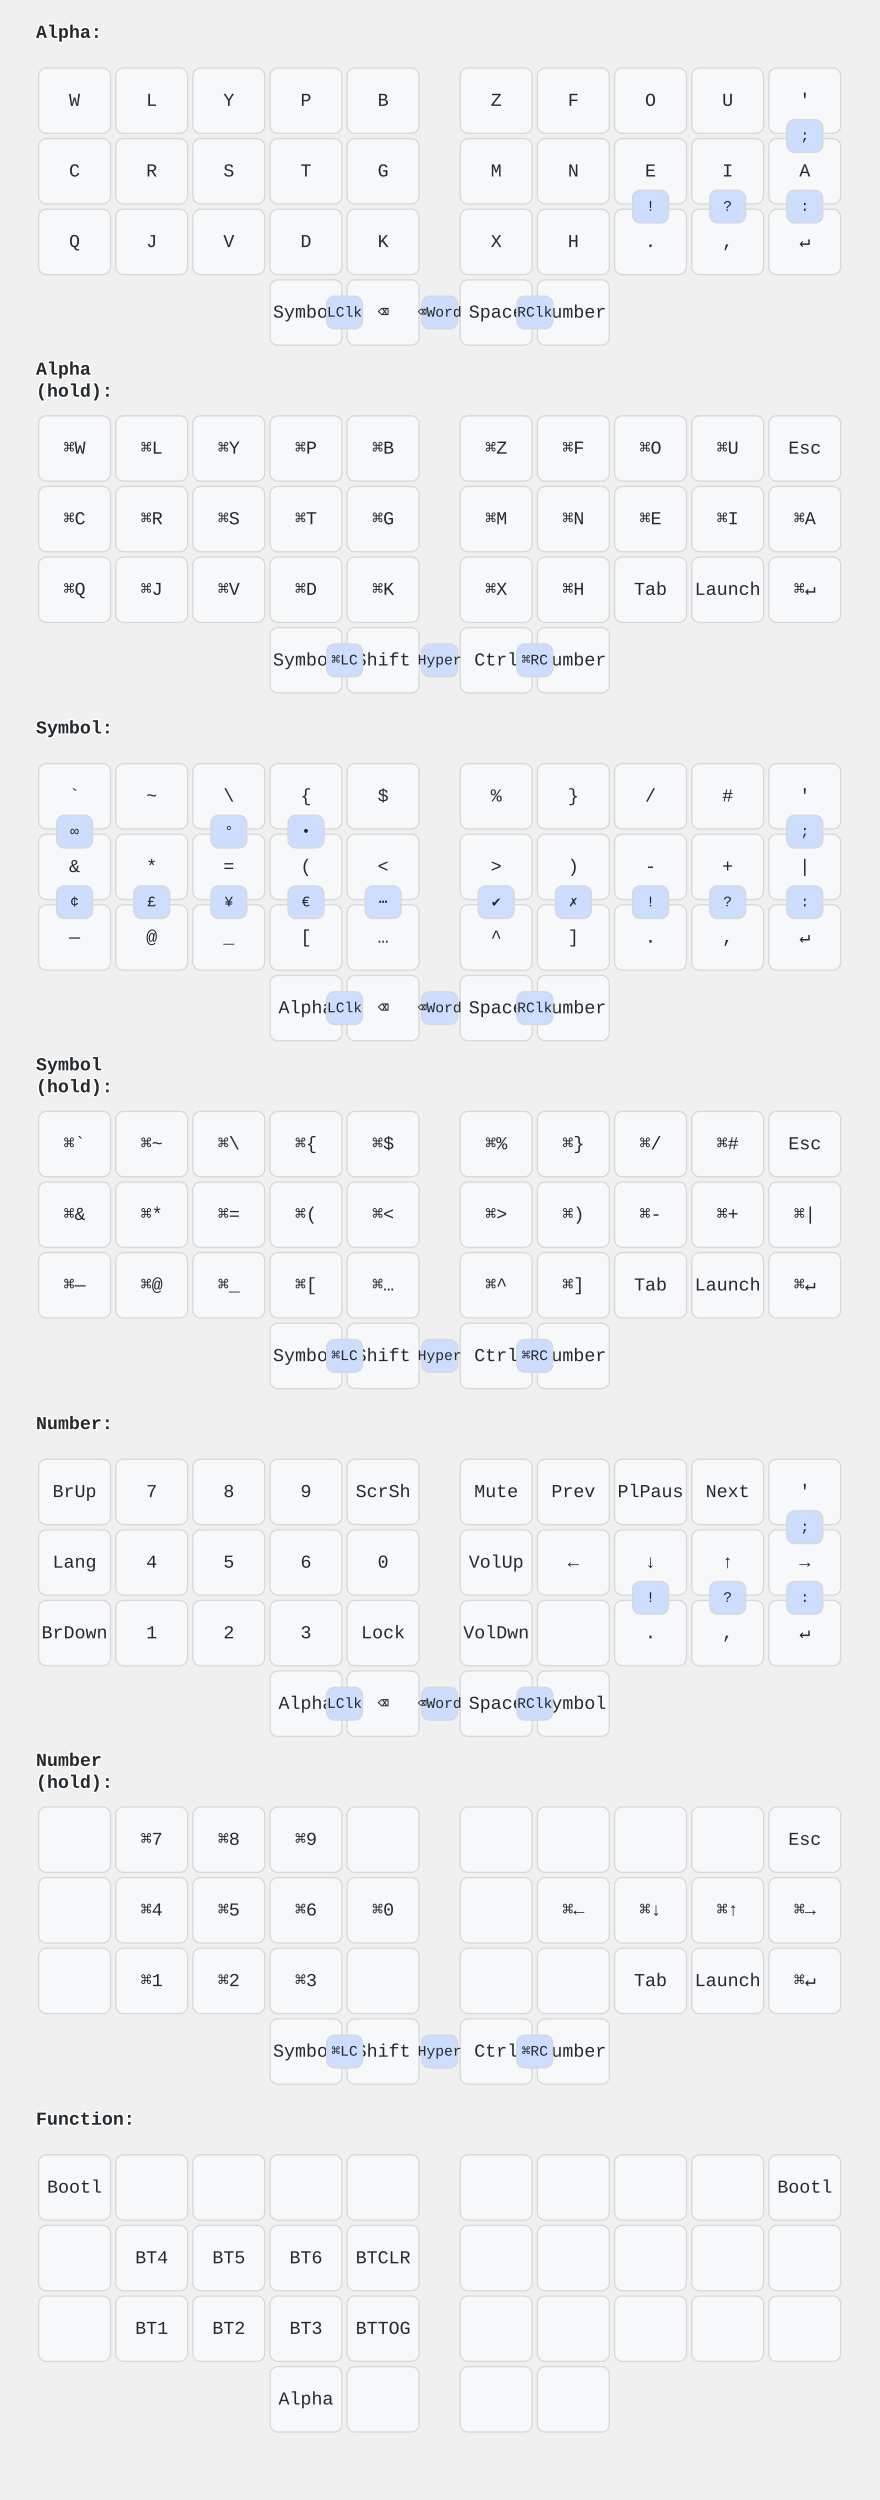
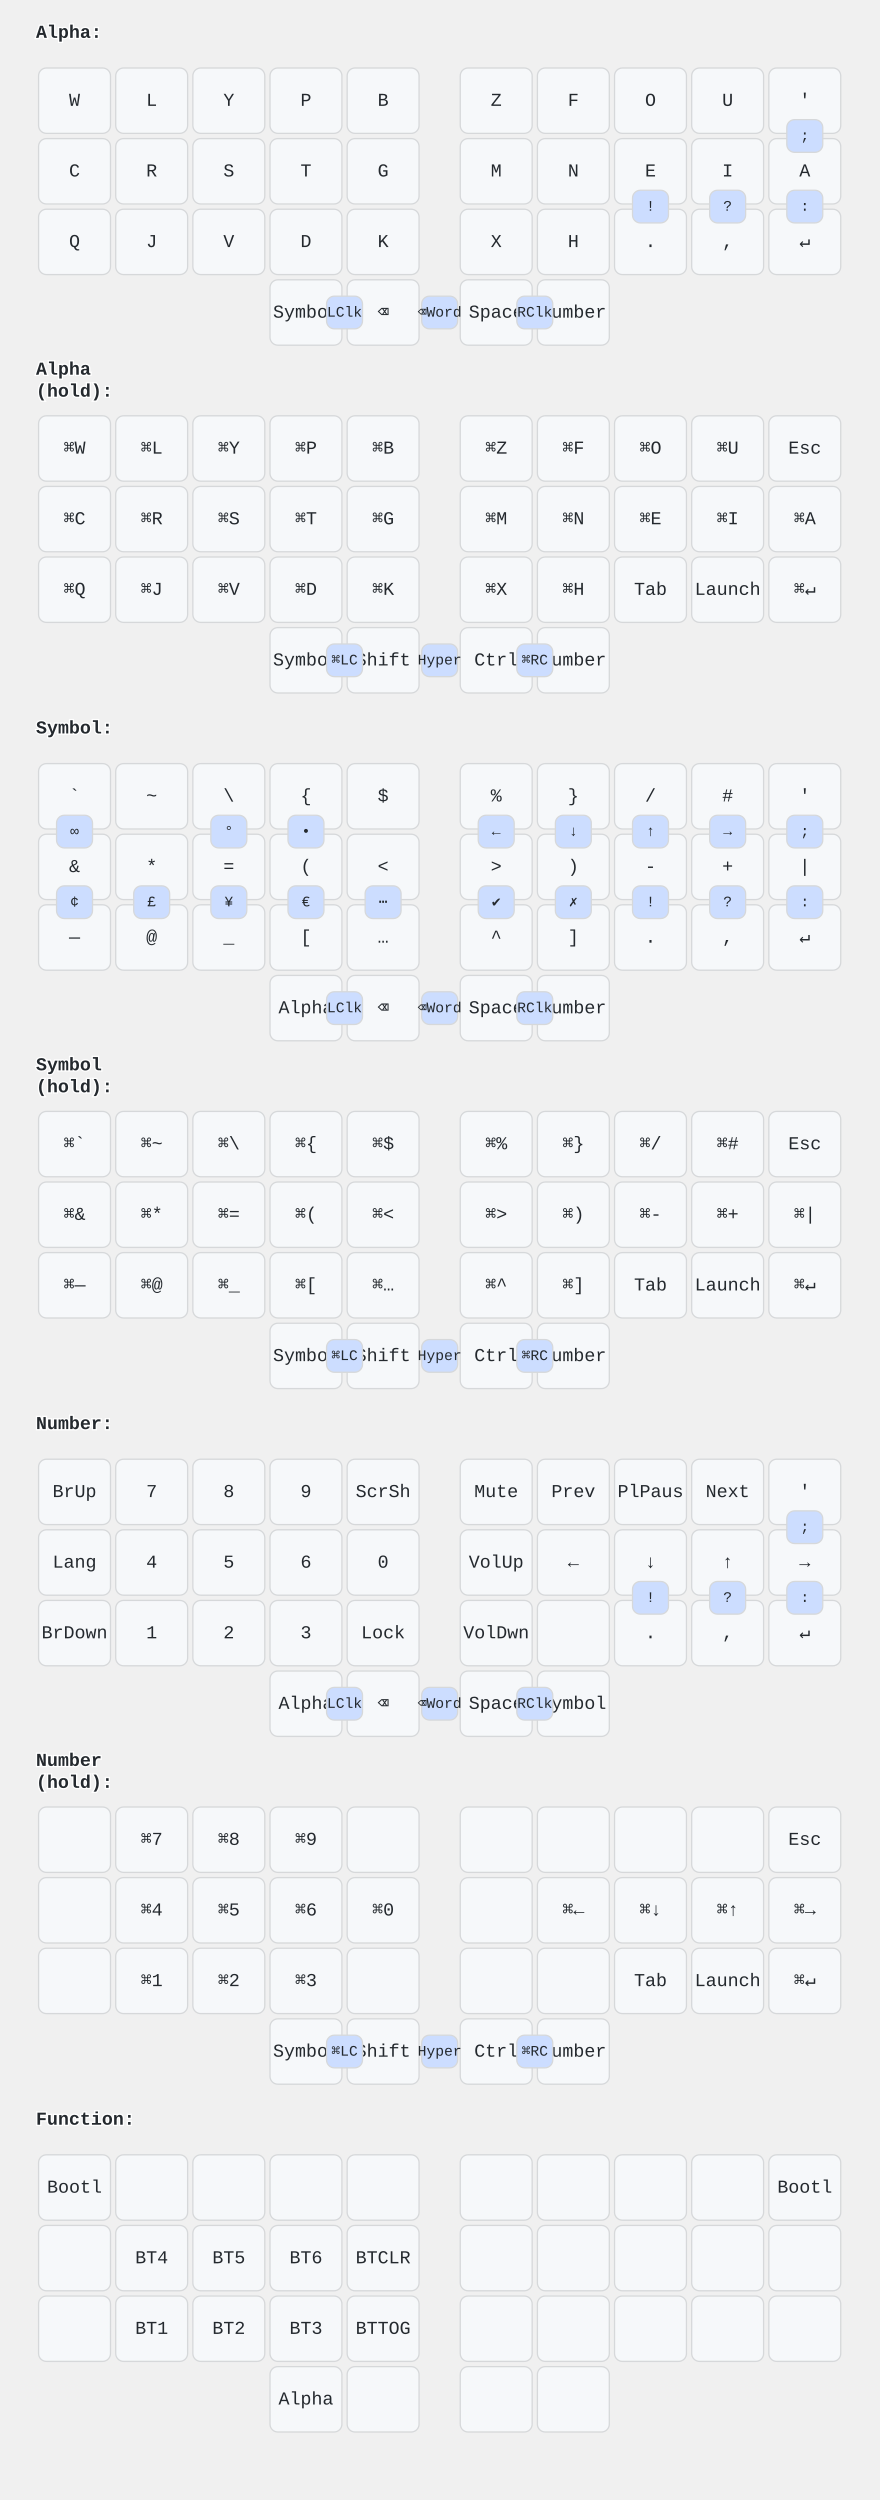
<svg xmlns="http://www.w3.org/2000/svg" width="672.5" height="1912" viewBox="0 0 672.5 1912">
  <style>
    svg {
        font-family: Menlo,SFMono-Regular,Consolas,Liberation Mono,monospace;
        font-size: 14px;
        font-kerning: normal;
        text-rendering: optimizeLegibility;
        fill: #24292e;
    }

    rect {
        fill: #f6f8fa;
        stroke: #d6d8da;
        stroke-width: 1;
    }

    .held {
        fill: #fdd;
    }

    .combo {
        fill: #cdf;
    }

    .ghost {
        fill: #ddd;
    }

    text {
        text-anchor: middle;
        dominant-baseline: middle;
    }

    .label {
        font-weight: bold;
        text-anchor: start;
        stroke: white;
        stroke-width: 2;
        paint-order: stroke;
    }

    .small {
        font-size: 80%;
    }
</style>
  <text x="27.5" y="25.0" class="label">Alpha:</text>
  <rect rx="6" ry="6" x="29.5" y="52" width="55" height="50" />
  <text x="57.0" y="77.0">W</text>
  <rect rx="6" ry="6" x="88.5" y="52" width="55" height="50" />
  <text x="116.0" y="77.0">L</text>
  <rect rx="6" ry="6" x="147.5" y="52" width="55" height="50" />
  <text x="175.0" y="77.0">Y</text>
  <rect rx="6" ry="6" x="206.5" y="52" width="55" height="50" />
  <text x="234.0" y="77.0">P</text>
  <rect rx="6" ry="6" x="265.5" y="52" width="55" height="50" />
  <text x="293.0" y="77.0">B</text>
  <rect rx="6" ry="6" x="29.5" y="106" width="55" height="50" />
  <text x="57.0" y="131.0">C</text>
  <rect rx="6" ry="6" x="88.5" y="106" width="55" height="50" />
  <text x="116.0" y="131.0">R</text>
  <rect rx="6" ry="6" x="147.5" y="106" width="55" height="50" />
  <text x="175.0" y="131.0">S</text>
  <rect rx="6" ry="6" x="206.5" y="106" width="55" height="50" />
  <text x="234.0" y="131.0">T</text>
  <rect rx="6" ry="6" x="265.5" y="106" width="55" height="50" />
  <text x="293.0" y="131.0">G</text>
  <rect rx="6" ry="6" x="29.5" y="160" width="55" height="50" />
  <text x="57.0" y="185.0">Q</text>
  <rect rx="6" ry="6" x="88.5" y="160" width="55" height="50" />
  <text x="116.0" y="185.0">J</text>
  <rect rx="6" ry="6" x="147.5" y="160" width="55" height="50" />
  <text x="175.0" y="185.0">V</text>
  <rect rx="6" ry="6" x="206.5" y="160" width="55" height="50" />
  <text x="234.0" y="185.0">D</text>
  <rect rx="6" ry="6" x="265.5" y="160" width="55" height="50" />
  <text x="293.0" y="185.0">K</text>
  <rect rx="6" ry="6" x="352.0" y="52" width="55" height="50" />
  <text x="379.5" y="77.0">Z</text>
  <rect rx="6" ry="6" x="411.0" y="52" width="55" height="50" />
  <text x="438.5" y="77.0">F</text>
  <rect rx="6" ry="6" x="470.0" y="52" width="55" height="50" />
  <text x="497.5" y="77.0">O</text>
  <rect rx="6" ry="6" x="529.0" y="52" width="55" height="50" />
  <text x="556.5" y="77.0">U</text>
  <rect rx="6" ry="6" x="588.0" y="52" width="55" height="50" />
  <text x="615.5" y="77.0">'</text>
  <rect rx="6" ry="6" x="352.0" y="106" width="55" height="50" />
  <text x="379.5" y="131.0">M</text>
  <rect rx="6" ry="6" x="411.0" y="106" width="55" height="50" />
  <text x="438.5" y="131.0">N</text>
  <rect rx="6" ry="6" x="470.0" y="106" width="55" height="50" />
  <text x="497.5" y="131.0">E</text>
  <rect rx="6" ry="6" x="529.0" y="106" width="55" height="50" />
  <text x="556.5" y="131.0">I</text>
  <rect rx="6" ry="6" x="588.0" y="106" width="55" height="50" />
  <text x="615.5" y="131.0">A</text>
  <rect rx="6" ry="6" x="352.0" y="160" width="55" height="50" />
  <text x="379.5" y="185.0">X</text>
  <rect rx="6" ry="6" x="411.0" y="160" width="55" height="50" />
  <text x="438.5" y="185.0">H</text>
  <rect rx="6" ry="6" x="470.0" y="160" width="55" height="50" />
  <text x="497.5" y="185.0">.</text>
  <rect rx="6" ry="6" x="529.0" y="160" width="55" height="50" />
  <text x="556.5" y="185.0">,</text>
  <rect rx="6" ry="6" x="588.0" y="160" width="55" height="50" />
  <text x="615.5" y="185.0">↵</text>
  <rect rx="6" ry="6" x="206.5" y="214" width="55" height="50" />
  <text x="234.0" y="239.0">Symbol</text>
  <rect rx="6" ry="6" x="265.5" y="214" width="55" height="50" />
  <text x="293.0" y="239.0">⌫</text>
  <rect rx="6" ry="6" x="352.0" y="214" width="55" height="50" />
  <text x="379.5" y="239.0">Space</text>
  <rect rx="6" ry="6" x="411.0" y="214" width="55" height="50" />
  <text x="438.5" y="239.0">Number</text>
  <rect rx="6" ry="6" x="483.75" y="145.5" width="27.5" height="25.0" class="combo" />
  <text x="497.5" y="158.0" class="small">!</text>
  <rect rx="6" ry="6" x="542.75" y="145.5" width="27.5" height="25.0" class="combo" />
  <text x="556.5" y="158.0" class="small">?</text>
  <rect rx="6" ry="6" x="601.75" y="145.5" width="27.5" height="25.0" class="combo" />
  <text x="615.5" y="158.0" class="small">:</text>
  <rect rx="6" ry="6" x="601.75" y="91.5" width="27.5" height="25.0" class="combo" />
  <text x="615.5" y="104.0" class="small">;</text>
  <rect rx="6" ry="6" x="322.5" y="226.5" width="27.5" height="25.0" class="combo" />
  <text x="336.25" y="239.0" class="small">⌫Word</text>
  <rect rx="6" ry="6" x="249.75" y="226.5" width="27.5" height="25.0" class="combo" />
  <text x="263.5" y="239.0" class="small">LClk</text>
  <rect rx="6" ry="6" x="395.25" y="226.5" width="27.5" height="25.0" class="combo" />
  <text x="409.0" y="239.0" class="small">RClk</text>
  <text x="27.5" y="291.0" class="label">
    <tspan x="27.5" dy="-0.6em">Alpha</tspan>
    <tspan x="27.5" dy="1.2em">(hold):</tspan>
  </text>
  <rect rx="6" ry="6" x="29.5" y="318" width="55" height="50" />
  <text x="57.0" y="343.0">⌘W</text>
  <rect rx="6" ry="6" x="88.5" y="318" width="55" height="50" />
  <text x="116.0" y="343.0">⌘L</text>
  <rect rx="6" ry="6" x="147.5" y="318" width="55" height="50" />
  <text x="175.0" y="343.0">⌘Y</text>
  <rect rx="6" ry="6" x="206.5" y="318" width="55" height="50" />
  <text x="234.0" y="343.0">⌘P</text>
  <rect rx="6" ry="6" x="265.5" y="318" width="55" height="50" />
  <text x="293.0" y="343.0">⌘B</text>
  <rect rx="6" ry="6" x="29.5" y="372" width="55" height="50" />
  <text x="57.0" y="397.0">⌘C</text>
  <rect rx="6" ry="6" x="88.5" y="372" width="55" height="50" />
  <text x="116.0" y="397.0">⌘R</text>
  <rect rx="6" ry="6" x="147.5" y="372" width="55" height="50" />
  <text x="175.0" y="397.0">⌘S</text>
  <rect rx="6" ry="6" x="206.5" y="372" width="55" height="50" />
  <text x="234.0" y="397.0">⌘T</text>
  <rect rx="6" ry="6" x="265.5" y="372" width="55" height="50" />
  <text x="293.0" y="397.0">⌘G</text>
  <rect rx="6" ry="6" x="29.5" y="426" width="55" height="50" />
  <text x="57.0" y="451.0">⌘Q</text>
  <rect rx="6" ry="6" x="88.5" y="426" width="55" height="50" />
  <text x="116.0" y="451.0">⌘J</text>
  <rect rx="6" ry="6" x="147.5" y="426" width="55" height="50" />
  <text x="175.0" y="451.0">⌘V</text>
  <rect rx="6" ry="6" x="206.5" y="426" width="55" height="50" />
  <text x="234.0" y="451.0">⌘D</text>
  <rect rx="6" ry="6" x="265.5" y="426" width="55" height="50" />
  <text x="293.0" y="451.0">⌘K</text>
  <rect rx="6" ry="6" x="352.0" y="318" width="55" height="50" />
  <text x="379.5" y="343.0">⌘Z</text>
  <rect rx="6" ry="6" x="411.0" y="318" width="55" height="50" />
  <text x="438.5" y="343.0">⌘F</text>
  <rect rx="6" ry="6" x="470.0" y="318" width="55" height="50" />
  <text x="497.5" y="343.0">⌘O</text>
  <rect rx="6" ry="6" x="529.0" y="318" width="55" height="50" />
  <text x="556.5" y="343.0">⌘U</text>
  <rect rx="6" ry="6" x="588.0" y="318" width="55" height="50" />
  <text x="615.5" y="343.0">Esc</text>
  <rect rx="6" ry="6" x="352.0" y="372" width="55" height="50" />
  <text x="379.5" y="397.0">⌘M</text>
  <rect rx="6" ry="6" x="411.0" y="372" width="55" height="50" />
  <text x="438.5" y="397.0">⌘N</text>
  <rect rx="6" ry="6" x="470.0" y="372" width="55" height="50" />
  <text x="497.5" y="397.0">⌘E</text>
  <rect rx="6" ry="6" x="529.0" y="372" width="55" height="50" />
  <text x="556.5" y="397.0">⌘I</text>
  <rect rx="6" ry="6" x="588.0" y="372" width="55" height="50" />
  <text x="615.5" y="397.0">⌘A</text>
  <rect rx="6" ry="6" x="352.0" y="426" width="55" height="50" />
  <text x="379.5" y="451.0">⌘X</text>
  <rect rx="6" ry="6" x="411.0" y="426" width="55" height="50" />
  <text x="438.5" y="451.0">⌘H</text>
  <rect rx="6" ry="6" x="470.0" y="426" width="55" height="50" />
  <text x="497.5" y="451.0">Tab</text>
  <rect rx="6" ry="6" x="529.0" y="426" width="55" height="50" />
  <text x="556.5" y="451.0">Launch</text>
  <rect rx="6" ry="6" x="588.0" y="426" width="55" height="50" />
  <text x="615.5" y="451.0">⌘↵</text>
  <rect rx="6" ry="6" x="206.5" y="480" width="55" height="50" />
  <text x="234.0" y="505.0">Symbol</text>
  <rect rx="6" ry="6" x="265.5" y="480" width="55" height="50" />
  <text x="293.0" y="505.0">Shift</text>
  <rect rx="6" ry="6" x="352.0" y="480" width="55" height="50" />
  <text x="379.5" y="505.0">Ctrl</text>
  <rect rx="6" ry="6" x="411.0" y="480" width="55" height="50" />
  <text x="438.5" y="505.0">Number</text>
  <rect rx="6" ry="6" x="322.5" y="492.5" width="27.5" height="25.0" class="combo" />
  <text x="336.25" y="505.0" class="small">Hyper</text>
  <rect rx="6" ry="6" x="249.75" y="492.5" width="27.5" height="25.0" class="combo" />
  <text x="263.5" y="505.0" class="small">⌘LC</text>
  <rect rx="6" ry="6" x="395.25" y="492.5" width="27.5" height="25.0" class="combo" />
  <text x="409.0" y="505.0" class="small">⌘RC</text>
  <text x="27.5" y="557.0" class="label">Symbol:</text>
  <rect rx="6" ry="6" x="29.5" y="584" width="55" height="50" />
  <text x="57.0" y="609.0">`</text>
  <rect rx="6" ry="6" x="88.5" y="584" width="55" height="50" />
  <text x="116.0" y="609.0">~</text>
  <rect rx="6" ry="6" x="147.5" y="584" width="55" height="50" />
  <text x="175.0" y="609.0">\</text>
  <rect rx="6" ry="6" x="206.5" y="584" width="55" height="50" />
  <text x="234.0" y="609.0">{</text>
  <rect rx="6" ry="6" x="265.5" y="584" width="55" height="50" />
  <text x="293.0" y="609.0">$</text>
  <rect rx="6" ry="6" x="29.5" y="638" width="55" height="50" />
  <text x="57.0" y="663.0">&amp;</text>
  <rect rx="6" ry="6" x="88.5" y="638" width="55" height="50" />
  <text x="116.0" y="663.0">*</text>
  <rect rx="6" ry="6" x="147.5" y="638" width="55" height="50" />
  <text x="175.0" y="663.0">=</text>
  <rect rx="6" ry="6" x="206.5" y="638" width="55" height="50" />
  <text x="234.0" y="663.0">(</text>
  <rect rx="6" ry="6" x="265.5" y="638" width="55" height="50" />
  <text x="293.0" y="663.0">&lt;</text>
  <rect rx="6" ry="6" x="29.5" y="692" width="55" height="50" />
  <text x="57.0" y="717.0">—</text>
  <rect rx="6" ry="6" x="88.5" y="692" width="55" height="50" />
  <text x="116.0" y="717.0">@</text>
  <rect rx="6" ry="6" x="147.5" y="692" width="55" height="50" />
  <text x="175.0" y="717.0">_</text>
  <rect rx="6" ry="6" x="206.5" y="692" width="55" height="50" />
  <text x="234.0" y="717.0">[</text>
  <rect rx="6" ry="6" x="265.5" y="692" width="55" height="50" />
  <text x="293.0" y="717.0">…</text>
  <rect rx="6" ry="6" x="352.0" y="584" width="55" height="50" />
  <text x="379.5" y="609.0">%</text>
  <rect rx="6" ry="6" x="411.0" y="584" width="55" height="50" />
  <text x="438.5" y="609.0">}</text>
  <rect rx="6" ry="6" x="470.0" y="584" width="55" height="50" />
  <text x="497.5" y="609.0">/</text>
  <rect rx="6" ry="6" x="529.0" y="584" width="55" height="50" />
  <text x="556.5" y="609.0">#</text>
  <rect rx="6" ry="6" x="588.0" y="584" width="55" height="50" />
  <text x="615.5" y="609.0">'</text>
  <rect rx="6" ry="6" x="352.0" y="638" width="55" height="50" />
  <text x="379.5" y="663.0">&gt;</text>
  <rect rx="6" ry="6" x="411.0" y="638" width="55" height="50" />
  <text x="438.5" y="663.0">)</text>
  <rect rx="6" ry="6" x="470.0" y="638" width="55" height="50" />
  <text x="497.5" y="663.0">-</text>
  <rect rx="6" ry="6" x="529.0" y="638" width="55" height="50" />
  <text x="556.5" y="663.0">+</text>
  <rect rx="6" ry="6" x="588.0" y="638" width="55" height="50" />
  <text x="615.5" y="663.0">|</text>
  <rect rx="6" ry="6" x="352.0" y="692" width="55" height="50" />
  <text x="379.5" y="717.0">^</text>
  <rect rx="6" ry="6" x="411.0" y="692" width="55" height="50" />
  <text x="438.5" y="717.0">]</text>
  <rect rx="6" ry="6" x="470.0" y="692" width="55" height="50" />
  <text x="497.5" y="717.0">.</text>
  <rect rx="6" ry="6" x="529.0" y="692" width="55" height="50" />
  <text x="556.5" y="717.0">,</text>
  <rect rx="6" ry="6" x="588.0" y="692" width="55" height="50" />
  <text x="615.5" y="717.0">↵</text>
  <rect rx="6" ry="6" x="206.5" y="746" width="55" height="50" />
  <text x="234.0" y="771.0">Alpha</text>
  <rect rx="6" ry="6" x="265.5" y="746" width="55" height="50" />
  <text x="293.0" y="771.0">⌫</text>
  <rect rx="6" ry="6" x="352.0" y="746" width="55" height="50" />
  <text x="379.5" y="771.0">Space</text>
  <rect rx="6" ry="6" x="411.0" y="746" width="55" height="50" />
  <text x="438.5" y="771.0">Number</text>
  <rect rx="6" ry="6" x="483.75" y="677.5" width="27.5" height="25.0" class="combo" />
  <text x="497.5" y="690.0" class="small">!</text>
  <rect rx="6" ry="6" x="542.75" y="677.5" width="27.5" height="25.0" class="combo" />
  <text x="556.5" y="690.0" class="small">?</text>
  <rect rx="6" ry="6" x="601.75" y="677.5" width="27.5" height="25.0" class="combo" />
  <text x="615.5" y="690.0" class="small">:</text>
  <rect rx="6" ry="6" x="601.75" y="623.5" width="27.5" height="25.0" class="combo" />
  <text x="615.5" y="636.0" class="small">;</text>
  <rect rx="6" ry="6" x="43.25" y="677.5" width="27.5" height="25.0" class="combo" />
  <text x="57.0" y="690.0" class="small">¢</text>
  <rect rx="6" ry="6" x="102.25" y="677.5" width="27.5" height="25.0" class="combo" />
  <text x="116.0" y="690.0" class="small">£</text>
  <rect rx="6" ry="6" x="161.25" y="677.5" width="27.5" height="25.0" class="combo" />
  <text x="175.0" y="690.0" class="small">¥</text>
  <rect rx="6" ry="6" x="220.25" y="677.5" width="27.5" height="25.0" class="combo" />
  <text x="234.0" y="690.0" class="small">€</text>
  <rect rx="6" ry="6" x="220.25" y="623.5" width="27.5" height="25.0" class="combo" />
  <text x="234.0" y="636.0" class="small">•</text>
  <rect rx="6" ry="6" x="161.25" y="623.5" width="27.5" height="25.0" class="combo" />
  <text x="175.0" y="636.0" class="small">°</text>
  <rect rx="6" ry="6" x="43.25" y="623.5" width="27.5" height="25.0" class="combo" />
  <text x="57.0" y="636.0" class="small">∞</text>
  <rect rx="6" ry="6" x="279.25" y="677.5" width="27.5" height="25.0" class="combo" />
  <text x="293.0" y="690.0" class="small">⋯</text>
  <rect rx="6" ry="6" x="365.75" y="677.5" width="27.5" height="25.0" class="combo" />
  <text x="379.5" y="690.0" class="small">✔</text>
  <rect rx="6" ry="6" x="424.75" y="677.5" width="27.5" height="25.0" class="combo" />
  <text x="438.5" y="690.0" class="small">✗</text>
+   <rect rx="6" ry="6" x="365.75" y="623.5" width="27.5" height="25.0" class="combo" />
+   <text x="379.5" y="636.0" class="small">←</text>
+   <rect rx="6" ry="6" x="424.75" y="623.5" width="27.5" height="25.0" class="combo" />
+   <text x="438.5" y="636.0" class="small">↓</text>
+   <rect rx="6" ry="6" x="483.75" y="623.5" width="27.5" height="25.0" class="combo" />
+   <text x="497.5" y="636.0" class="small">↑</text>
+   <rect rx="6" ry="6" x="542.75" y="623.5" width="27.5" height="25.0" class="combo" />
+   <text x="556.5" y="636.0" class="small">→</text>
  <rect rx="6" ry="6" x="322.5" y="758.5" width="27.5" height="25.0" class="combo" />
  <text x="336.25" y="771.0" class="small">⌫Word</text>
  <rect rx="6" ry="6" x="249.75" y="758.5" width="27.5" height="25.0" class="combo" />
  <text x="263.5" y="771.0" class="small">LClk</text>
  <rect rx="6" ry="6" x="395.25" y="758.5" width="27.5" height="25.0" class="combo" />
  <text x="409.0" y="771.0" class="small">RClk</text>
  <text x="27.5" y="823.0" class="label">
    <tspan x="27.5" dy="-0.6em">Symbol</tspan>
    <tspan x="27.5" dy="1.2em">(hold):</tspan>
  </text>
  <rect rx="6" ry="6" x="29.5" y="850" width="55" height="50" />
  <text x="57.0" y="875.0">⌘`</text>
  <rect rx="6" ry="6" x="88.5" y="850" width="55" height="50" />
  <text x="116.0" y="875.0">⌘~</text>
  <rect rx="6" ry="6" x="147.5" y="850" width="55" height="50" />
  <text x="175.0" y="875.0">⌘\</text>
  <rect rx="6" ry="6" x="206.5" y="850" width="55" height="50" />
  <text x="234.0" y="875.0">⌘{</text>
  <rect rx="6" ry="6" x="265.5" y="850" width="55" height="50" />
  <text x="293.0" y="875.0">⌘$</text>
  <rect rx="6" ry="6" x="29.5" y="904" width="55" height="50" />
  <text x="57.0" y="929.0">⌘&amp;</text>
  <rect rx="6" ry="6" x="88.5" y="904" width="55" height="50" />
  <text x="116.0" y="929.0">⌘*</text>
  <rect rx="6" ry="6" x="147.5" y="904" width="55" height="50" />
  <text x="175.0" y="929.0">⌘=</text>
  <rect rx="6" ry="6" x="206.5" y="904" width="55" height="50" />
  <text x="234.0" y="929.0">⌘(</text>
  <rect rx="6" ry="6" x="265.5" y="904" width="55" height="50" />
  <text x="293.0" y="929.0">⌘&lt;</text>
  <rect rx="6" ry="6" x="29.5" y="958" width="55" height="50" />
  <text x="57.0" y="983.0">⌘—</text>
  <rect rx="6" ry="6" x="88.5" y="958" width="55" height="50" />
  <text x="116.0" y="983.0">⌘@</text>
  <rect rx="6" ry="6" x="147.5" y="958" width="55" height="50" />
  <text x="175.0" y="983.0">⌘_</text>
  <rect rx="6" ry="6" x="206.5" y="958" width="55" height="50" />
  <text x="234.0" y="983.0">⌘[</text>
  <rect rx="6" ry="6" x="265.5" y="958" width="55" height="50" />
  <text x="293.0" y="983.0">⌘…</text>
  <rect rx="6" ry="6" x="352.0" y="850" width="55" height="50" />
  <text x="379.5" y="875.0">⌘%</text>
  <rect rx="6" ry="6" x="411.0" y="850" width="55" height="50" />
  <text x="438.5" y="875.0">⌘}</text>
  <rect rx="6" ry="6" x="470.0" y="850" width="55" height="50" />
  <text x="497.5" y="875.0">⌘/</text>
  <rect rx="6" ry="6" x="529.0" y="850" width="55" height="50" />
  <text x="556.5" y="875.0">⌘#</text>
  <rect rx="6" ry="6" x="588.0" y="850" width="55" height="50" />
  <text x="615.5" y="875.0">Esc</text>
  <rect rx="6" ry="6" x="352.0" y="904" width="55" height="50" />
  <text x="379.5" y="929.0">⌘&gt;</text>
  <rect rx="6" ry="6" x="411.0" y="904" width="55" height="50" />
  <text x="438.5" y="929.0">⌘)</text>
  <rect rx="6" ry="6" x="470.0" y="904" width="55" height="50" />
  <text x="497.5" y="929.0">⌘-</text>
  <rect rx="6" ry="6" x="529.0" y="904" width="55" height="50" />
  <text x="556.5" y="929.0">⌘+</text>
  <rect rx="6" ry="6" x="588.0" y="904" width="55" height="50" />
  <text x="615.5" y="929.0">⌘|</text>
  <rect rx="6" ry="6" x="352.0" y="958" width="55" height="50" />
  <text x="379.5" y="983.0">⌘^</text>
  <rect rx="6" ry="6" x="411.0" y="958" width="55" height="50" />
  <text x="438.5" y="983.0">⌘]</text>
  <rect rx="6" ry="6" x="470.0" y="958" width="55" height="50" />
  <text x="497.5" y="983.0">Tab</text>
  <rect rx="6" ry="6" x="529.0" y="958" width="55" height="50" />
  <text x="556.5" y="983.0">Launch</text>
  <rect rx="6" ry="6" x="588.0" y="958" width="55" height="50" />
  <text x="615.5" y="983.0">⌘↵</text>
  <rect rx="6" ry="6" x="206.5" y="1012" width="55" height="50" />
  <text x="234.0" y="1037.0">Symbol</text>
  <rect rx="6" ry="6" x="265.5" y="1012" width="55" height="50" />
  <text x="293.0" y="1037.0">Shift</text>
  <rect rx="6" ry="6" x="352.0" y="1012" width="55" height="50" />
  <text x="379.5" y="1037.0">Ctrl</text>
  <rect rx="6" ry="6" x="411.0" y="1012" width="55" height="50" />
  <text x="438.5" y="1037.0">Number</text>
  <rect rx="6" ry="6" x="322.5" y="1024.5" width="27.5" height="25.0" class="combo" />
  <text x="336.25" y="1037.0" class="small">Hyper</text>
  <rect rx="6" ry="6" x="249.75" y="1024.5" width="27.5" height="25.0" class="combo" />
  <text x="263.5" y="1037.0" class="small">⌘LC</text>
  <rect rx="6" ry="6" x="395.25" y="1024.5" width="27.5" height="25.0" class="combo" />
  <text x="409.0" y="1037.0" class="small">⌘RC</text>
  <text x="27.5" y="1089.0" class="label">Number:</text>
  <rect rx="6" ry="6" x="29.5" y="1116" width="55" height="50" />
  <text x="57.0" y="1141.0">BrUp</text>
  <rect rx="6" ry="6" x="88.5" y="1116" width="55" height="50" />
  <text x="116.0" y="1141.0">7</text>
  <rect rx="6" ry="6" x="147.5" y="1116" width="55" height="50" />
  <text x="175.0" y="1141.0">8</text>
  <rect rx="6" ry="6" x="206.5" y="1116" width="55" height="50" />
  <text x="234.0" y="1141.0">9</text>
  <rect rx="6" ry="6" x="265.5" y="1116" width="55" height="50" />
  <text x="293.0" y="1141.0">ScrSh</text>
  <rect rx="6" ry="6" x="29.5" y="1170" width="55" height="50" />
  <text x="57.0" y="1195.0">Lang</text>
  <rect rx="6" ry="6" x="88.5" y="1170" width="55" height="50" />
  <text x="116.0" y="1195.0">4</text>
  <rect rx="6" ry="6" x="147.5" y="1170" width="55" height="50" />
  <text x="175.0" y="1195.0">5</text>
  <rect rx="6" ry="6" x="206.5" y="1170" width="55" height="50" />
  <text x="234.0" y="1195.0">6</text>
  <rect rx="6" ry="6" x="265.5" y="1170" width="55" height="50" />
  <text x="293.0" y="1195.0">0</text>
  <rect rx="6" ry="6" x="29.5" y="1224" width="55" height="50" />
  <text x="57.0" y="1249.0">BrDown</text>
  <rect rx="6" ry="6" x="88.5" y="1224" width="55" height="50" />
  <text x="116.0" y="1249.0">1</text>
  <rect rx="6" ry="6" x="147.5" y="1224" width="55" height="50" />
  <text x="175.0" y="1249.0">2</text>
  <rect rx="6" ry="6" x="206.5" y="1224" width="55" height="50" />
  <text x="234.0" y="1249.0">3</text>
  <rect rx="6" ry="6" x="265.5" y="1224" width="55" height="50" />
  <text x="293.0" y="1249.0">Lock</text>
  <rect rx="6" ry="6" x="352.0" y="1116" width="55" height="50" />
  <text x="379.5" y="1141.0">Mute</text>
  <rect rx="6" ry="6" x="411.0" y="1116" width="55" height="50" />
  <text x="438.5" y="1141.0">Prev</text>
  <rect rx="6" ry="6" x="470.0" y="1116" width="55" height="50" />
  <text x="497.5" y="1141.0">PlPaus</text>
  <rect rx="6" ry="6" x="529.0" y="1116" width="55" height="50" />
  <text x="556.5" y="1141.0">Next</text>
  <rect rx="6" ry="6" x="588.0" y="1116" width="55" height="50" />
  <text x="615.5" y="1141.0">'</text>
  <rect rx="6" ry="6" x="352.0" y="1170" width="55" height="50" />
  <text x="379.5" y="1195.0">VolUp</text>
  <rect rx="6" ry="6" x="411.0" y="1170" width="55" height="50" />
  <text x="438.5" y="1195.0">←</text>
  <rect rx="6" ry="6" x="470.0" y="1170" width="55" height="50" />
  <text x="497.5" y="1195.0">↓</text>
  <rect rx="6" ry="6" x="529.0" y="1170" width="55" height="50" />
  <text x="556.5" y="1195.0">↑</text>
  <rect rx="6" ry="6" x="588.0" y="1170" width="55" height="50" />
  <text x="615.5" y="1195.0">→</text>
  <rect rx="6" ry="6" x="352.0" y="1224" width="55" height="50" />
  <text x="379.5" y="1249.0">VolDwn</text>
  <rect rx="6" ry="6" x="411.0" y="1224" width="55" height="50" />
  <rect rx="6" ry="6" x="470.0" y="1224" width="55" height="50" />
  <text x="497.5" y="1249.0">.</text>
  <rect rx="6" ry="6" x="529.0" y="1224" width="55" height="50" />
  <text x="556.5" y="1249.0">,</text>
  <rect rx="6" ry="6" x="588.0" y="1224" width="55" height="50" />
  <text x="615.5" y="1249.0">↵</text>
  <rect rx="6" ry="6" x="206.5" y="1278" width="55" height="50" />
  <text x="234.0" y="1303.0">Alpha</text>
  <rect rx="6" ry="6" x="265.5" y="1278" width="55" height="50" />
  <text x="293.0" y="1303.0">⌫</text>
  <rect rx="6" ry="6" x="352.0" y="1278" width="55" height="50" />
  <text x="379.5" y="1303.0">Space</text>
  <rect rx="6" ry="6" x="411.0" y="1278" width="55" height="50" />
  <text x="438.5" y="1303.0">Symbol</text>
  <rect rx="6" ry="6" x="483.75" y="1209.5" width="27.5" height="25.0" class="combo" />
  <text x="497.5" y="1222.0" class="small">!</text>
  <rect rx="6" ry="6" x="542.75" y="1209.5" width="27.5" height="25.0" class="combo" />
  <text x="556.5" y="1222.0" class="small">?</text>
  <rect rx="6" ry="6" x="601.75" y="1209.5" width="27.5" height="25.0" class="combo" />
  <text x="615.5" y="1222.0" class="small">:</text>
  <rect rx="6" ry="6" x="601.75" y="1155.5" width="27.5" height="25.0" class="combo" />
  <text x="615.5" y="1168.0" class="small">;</text>
  <rect rx="6" ry="6" x="322.5" y="1290.5" width="27.5" height="25.0" class="combo" />
  <text x="336.25" y="1303.0" class="small">⌫Word</text>
  <rect rx="6" ry="6" x="249.75" y="1290.5" width="27.5" height="25.0" class="combo" />
  <text x="263.5" y="1303.0" class="small">LClk</text>
  <rect rx="6" ry="6" x="395.25" y="1290.5" width="27.5" height="25.0" class="combo" />
  <text x="409.0" y="1303.0" class="small">RClk</text>
  <text x="27.5" y="1355.0" class="label">
    <tspan x="27.5" dy="-0.6em">Number</tspan>
    <tspan x="27.5" dy="1.2em">(hold):</tspan>
  </text>
  <rect rx="6" ry="6" x="29.5" y="1382" width="55" height="50" />
  <rect rx="6" ry="6" x="88.5" y="1382" width="55" height="50" />
  <text x="116.0" y="1407.0">⌘7</text>
  <rect rx="6" ry="6" x="147.5" y="1382" width="55" height="50" />
  <text x="175.0" y="1407.0">⌘8</text>
  <rect rx="6" ry="6" x="206.5" y="1382" width="55" height="50" />
  <text x="234.0" y="1407.0">⌘9</text>
  <rect rx="6" ry="6" x="265.5" y="1382" width="55" height="50" />
  <rect rx="6" ry="6" x="29.5" y="1436" width="55" height="50" />
  <rect rx="6" ry="6" x="88.5" y="1436" width="55" height="50" />
  <text x="116.0" y="1461.0">⌘4</text>
  <rect rx="6" ry="6" x="147.5" y="1436" width="55" height="50" />
  <text x="175.0" y="1461.0">⌘5</text>
  <rect rx="6" ry="6" x="206.5" y="1436" width="55" height="50" />
  <text x="234.0" y="1461.0">⌘6</text>
  <rect rx="6" ry="6" x="265.5" y="1436" width="55" height="50" />
  <text x="293.0" y="1461.0">⌘0</text>
  <rect rx="6" ry="6" x="29.5" y="1490" width="55" height="50" />
  <rect rx="6" ry="6" x="88.5" y="1490" width="55" height="50" />
  <text x="116.0" y="1515.0">⌘1</text>
  <rect rx="6" ry="6" x="147.5" y="1490" width="55" height="50" />
  <text x="175.0" y="1515.0">⌘2</text>
  <rect rx="6" ry="6" x="206.5" y="1490" width="55" height="50" />
  <text x="234.0" y="1515.0">⌘3</text>
  <rect rx="6" ry="6" x="265.5" y="1490" width="55" height="50" />
  <rect rx="6" ry="6" x="352.0" y="1382" width="55" height="50" />
  <rect rx="6" ry="6" x="411.0" y="1382" width="55" height="50" />
  <rect rx="6" ry="6" x="470.0" y="1382" width="55" height="50" />
  <rect rx="6" ry="6" x="529.0" y="1382" width="55" height="50" />
  <rect rx="6" ry="6" x="588.0" y="1382" width="55" height="50" />
  <text x="615.5" y="1407.0">Esc</text>
  <rect rx="6" ry="6" x="352.0" y="1436" width="55" height="50" />
  <rect rx="6" ry="6" x="411.0" y="1436" width="55" height="50" />
  <text x="438.5" y="1461.0">⌘←</text>
  <rect rx="6" ry="6" x="470.0" y="1436" width="55" height="50" />
  <text x="497.5" y="1461.0">⌘↓</text>
  <rect rx="6" ry="6" x="529.0" y="1436" width="55" height="50" />
  <text x="556.5" y="1461.0">⌘↑</text>
  <rect rx="6" ry="6" x="588.0" y="1436" width="55" height="50" />
  <text x="615.5" y="1461.0">⌘→</text>
  <rect rx="6" ry="6" x="352.0" y="1490" width="55" height="50" />
  <rect rx="6" ry="6" x="411.0" y="1490" width="55" height="50" />
  <rect rx="6" ry="6" x="470.0" y="1490" width="55" height="50" />
  <text x="497.5" y="1515.0">Tab</text>
  <rect rx="6" ry="6" x="529.0" y="1490" width="55" height="50" />
  <text x="556.5" y="1515.0">Launch</text>
  <rect rx="6" ry="6" x="588.0" y="1490" width="55" height="50" />
  <text x="615.5" y="1515.0">⌘↵</text>
  <rect rx="6" ry="6" x="206.5" y="1544" width="55" height="50" />
  <text x="234.0" y="1569.0">Symbol</text>
  <rect rx="6" ry="6" x="265.5" y="1544" width="55" height="50" />
  <text x="293.0" y="1569.0">Shift</text>
  <rect rx="6" ry="6" x="352.0" y="1544" width="55" height="50" />
  <text x="379.5" y="1569.0">Ctrl</text>
  <rect rx="6" ry="6" x="411.0" y="1544" width="55" height="50" />
  <text x="438.5" y="1569.0">Number</text>
  <rect rx="6" ry="6" x="322.5" y="1556.5" width="27.5" height="25.0" class="combo" />
  <text x="336.25" y="1569.0" class="small">Hyper</text>
  <rect rx="6" ry="6" x="249.75" y="1556.5" width="27.5" height="25.0" class="combo" />
  <text x="263.5" y="1569.0" class="small">⌘LC</text>
  <rect rx="6" ry="6" x="395.25" y="1556.5" width="27.5" height="25.0" class="combo" />
  <text x="409.0" y="1569.0" class="small">⌘RC</text>
  <text x="27.5" y="1621.0" class="label">Function:</text>
  <rect rx="6" ry="6" x="29.5" y="1648" width="55" height="50" />
  <text x="57.0" y="1673.0">Bootl</text>
  <rect rx="6" ry="6" x="88.5" y="1648" width="55" height="50" />
  <rect rx="6" ry="6" x="147.5" y="1648" width="55" height="50" />
  <rect rx="6" ry="6" x="206.5" y="1648" width="55" height="50" />
  <rect rx="6" ry="6" x="265.5" y="1648" width="55" height="50" />
  <rect rx="6" ry="6" x="29.5" y="1702" width="55" height="50" />
  <rect rx="6" ry="6" x="88.5" y="1702" width="55" height="50" />
  <text x="116.0" y="1727.0">BT4</text>
  <rect rx="6" ry="6" x="147.5" y="1702" width="55" height="50" />
  <text x="175.0" y="1727.0">BT5</text>
  <rect rx="6" ry="6" x="206.5" y="1702" width="55" height="50" />
  <text x="234.0" y="1727.0">BT6</text>
  <rect rx="6" ry="6" x="265.5" y="1702" width="55" height="50" />
  <text x="293.0" y="1727.0">BTCLR</text>
  <rect rx="6" ry="6" x="29.5" y="1756" width="55" height="50" />
  <rect rx="6" ry="6" x="88.5" y="1756" width="55" height="50" />
  <text x="116.0" y="1781.0">BT1</text>
  <rect rx="6" ry="6" x="147.5" y="1756" width="55" height="50" />
  <text x="175.0" y="1781.0">BT2</text>
  <rect rx="6" ry="6" x="206.5" y="1756" width="55" height="50" />
  <text x="234.0" y="1781.0">BT3</text>
  <rect rx="6" ry="6" x="265.5" y="1756" width="55" height="50" />
  <text x="293.0" y="1781.0">BTTOG</text>
  <rect rx="6" ry="6" x="352.0" y="1648" width="55" height="50" />
  <rect rx="6" ry="6" x="411.0" y="1648" width="55" height="50" />
  <rect rx="6" ry="6" x="470.0" y="1648" width="55" height="50" />
  <rect rx="6" ry="6" x="529.0" y="1648" width="55" height="50" />
  <rect rx="6" ry="6" x="588.0" y="1648" width="55" height="50" />
  <text x="615.5" y="1673.0">Bootl</text>
  <rect rx="6" ry="6" x="352.0" y="1702" width="55" height="50" />
  <rect rx="6" ry="6" x="411.0" y="1702" width="55" height="50" />
  <rect rx="6" ry="6" x="470.0" y="1702" width="55" height="50" />
  <rect rx="6" ry="6" x="529.0" y="1702" width="55" height="50" />
  <rect rx="6" ry="6" x="588.0" y="1702" width="55" height="50" />
  <rect rx="6" ry="6" x="352.0" y="1756" width="55" height="50" />
  <rect rx="6" ry="6" x="411.0" y="1756" width="55" height="50" />
  <rect rx="6" ry="6" x="470.0" y="1756" width="55" height="50" />
  <rect rx="6" ry="6" x="529.0" y="1756" width="55" height="50" />
  <rect rx="6" ry="6" x="588.0" y="1756" width="55" height="50" />
  <rect rx="6" ry="6" x="206.5" y="1810" width="55" height="50" />
  <text x="234.0" y="1835.0">Alpha</text>
  <rect rx="6" ry="6" x="265.5" y="1810" width="55" height="50" />
  <rect rx="6" ry="6" x="352.0" y="1810" width="55" height="50" />
  <rect rx="6" ry="6" x="411.0" y="1810" width="55" height="50" />
</svg>
